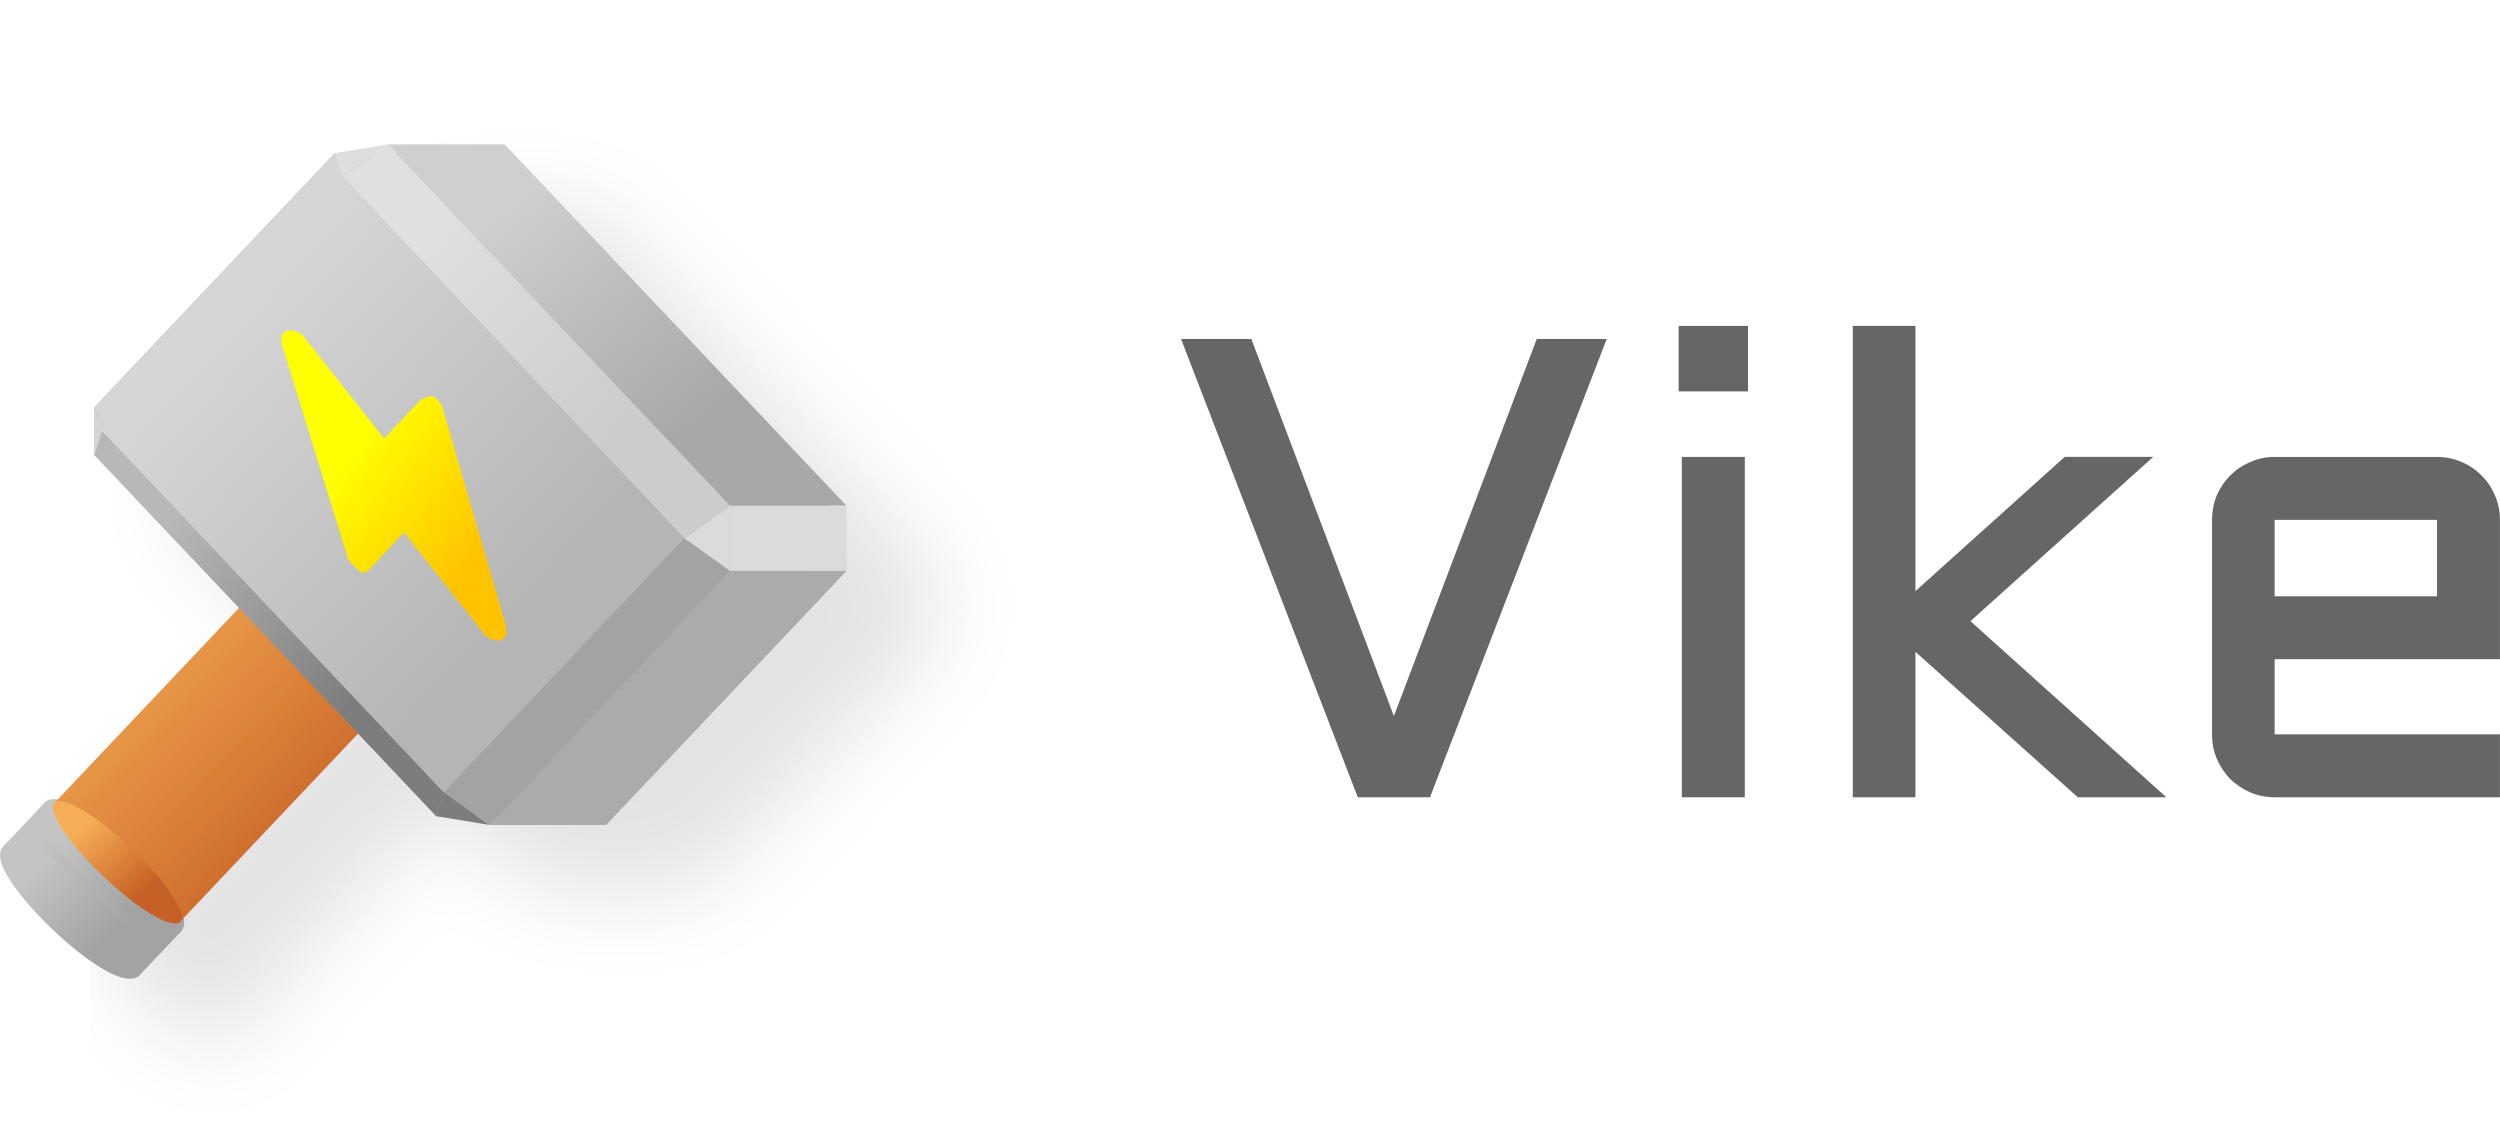
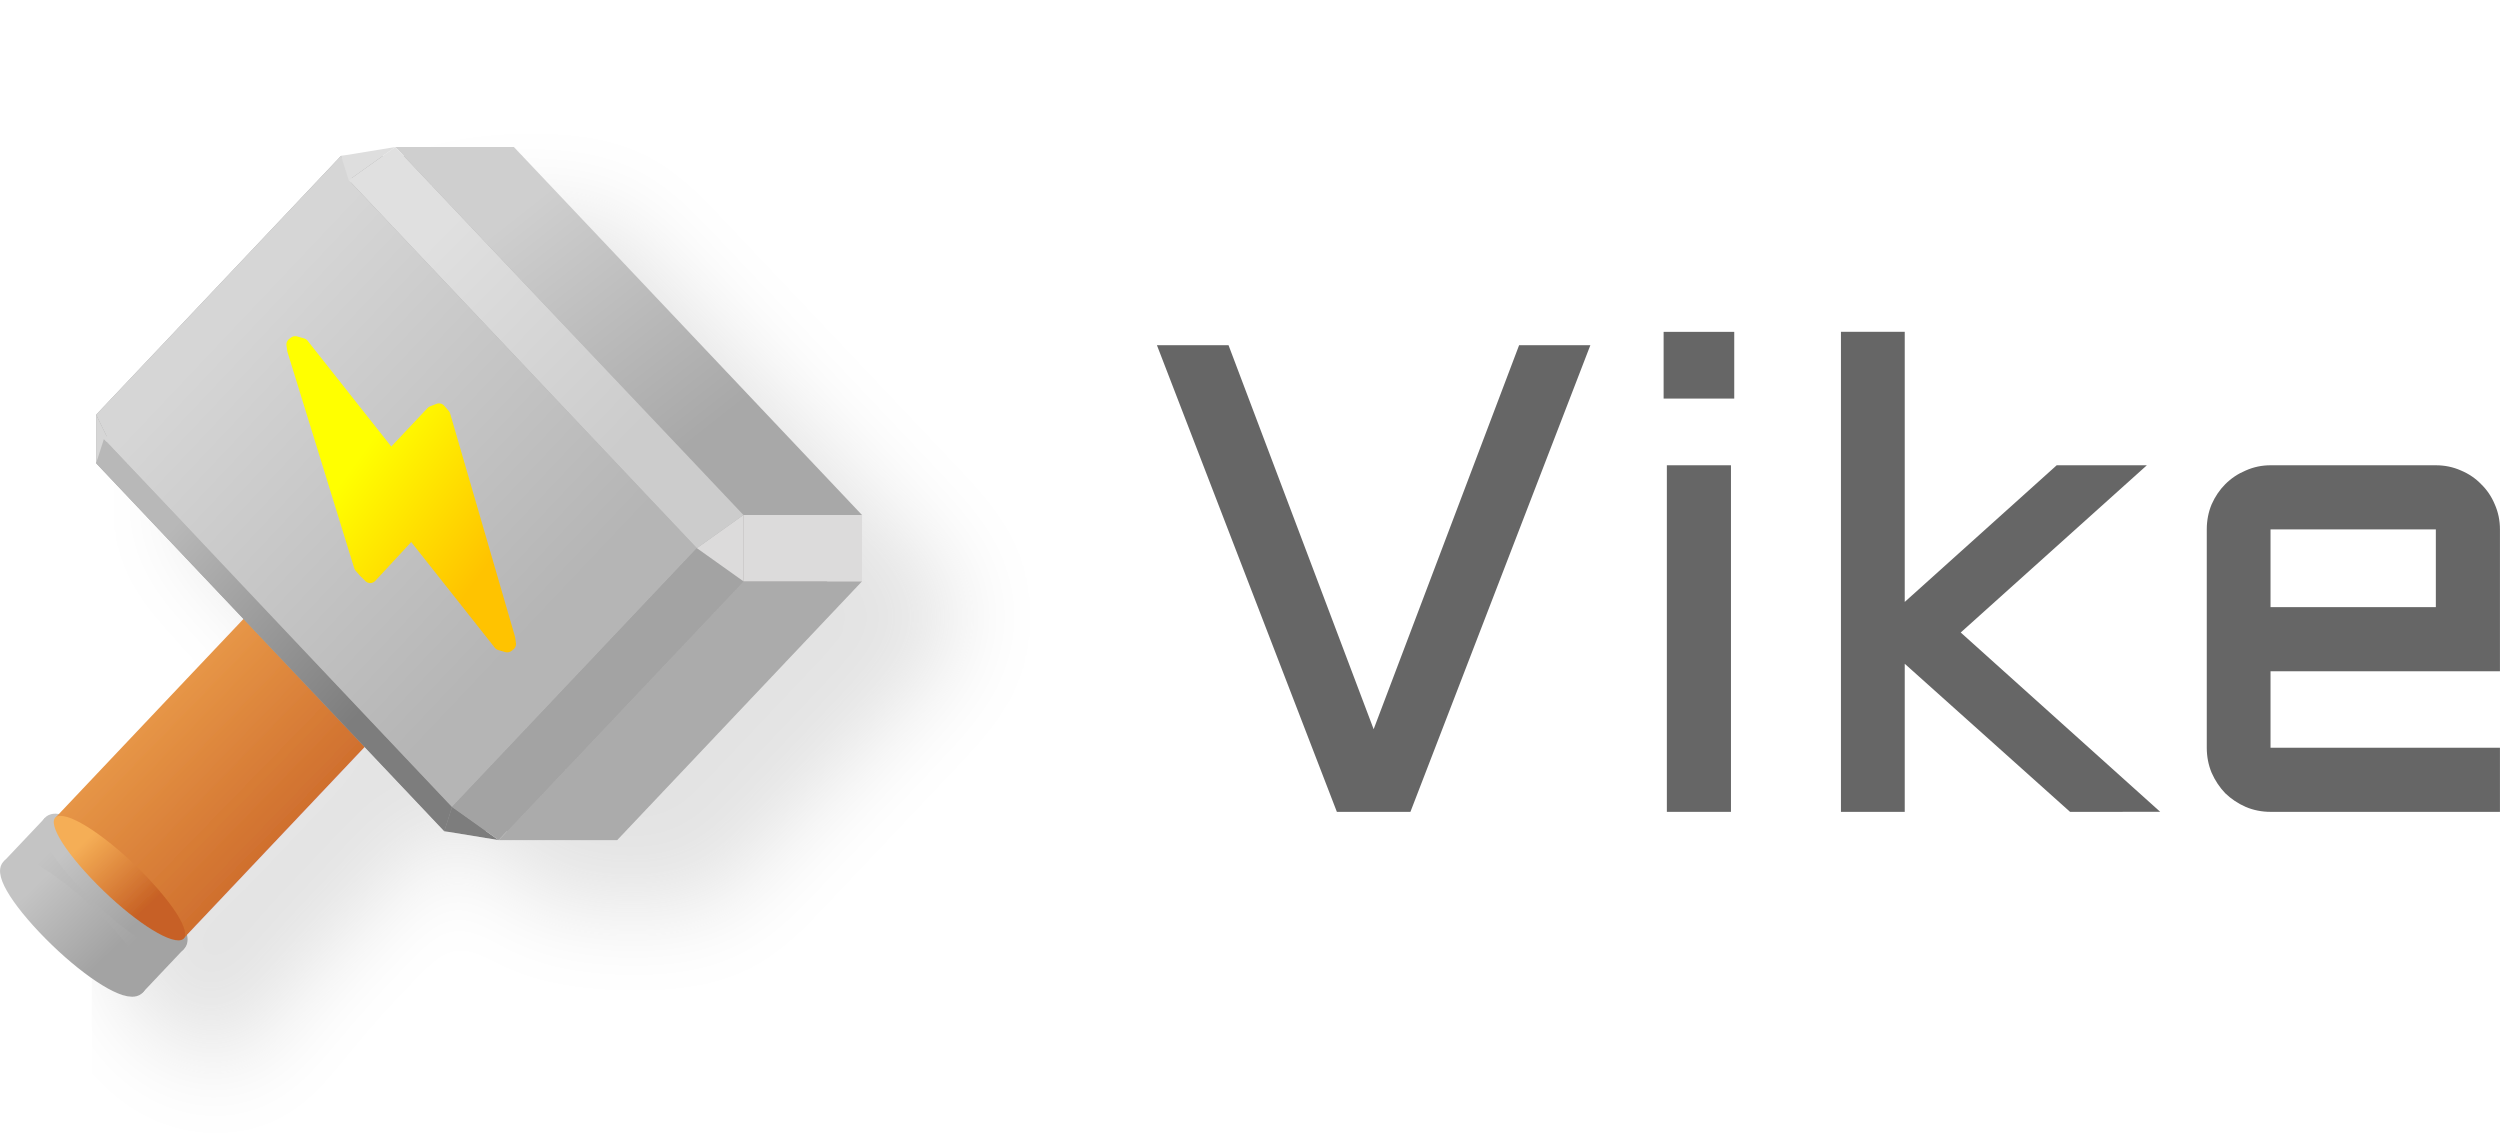
- <svg xmlns="http://www.w3.org/2000/svg" xmlns:xlink="http://www.w3.org/1999/xlink" class="hammer" width="111.29" height="50" version="1.1" viewBox="-50 -50 111.29 50">
+ <svg xmlns="http://www.w3.org/2000/svg" xmlns:xlink="http://www.w3.org/1999/xlink" class="hammer" width="109.29" height="50" version="1.1" viewBox="-50 -50 109.29 50">
  <defs>
    <filter id="shadow" width="300%" height="300%" x="-1" y="-1">
      <feDropShadow dx="4" dy="3" flood-color="#e3e3e3" flood-opacity="1" stdDeviation="2" />
    </filter>
    <linearGradient id="gradient-dynamic-14" x1="2.689" x2="20.805" y1="-25.244" y2="-7.128" gradientTransform="scale(1.1262 .88795)" gradientUnits="userSpaceOnUse">
      <stop stop-color="#cfcfcf" offset=".22" />
      <stop stop-color="#a8a8a8" offset=".72" />
    </linearGradient>
    <linearGradient id="gradient-dynamic-15" x1="-9.984" x2="16.668" y1="-20.393" y2="6.259" gradientTransform="scale(.97266 1.0281)" gradientUnits="userSpaceOnUse">
      <stop stop-color="#d6d6d6" offset=".22" />
      <stop stop-color="#b5b5b5" offset=".72" />
    </linearGradient>
    <linearGradient id="gradient-dynamic-16" x1="-2.034" x2="9.745" y1="-12.055" y2="-.275" gradientTransform="scale(.85209 1.1736)" gradientUnits="userSpaceOnUse">
      <stop stop-color="#ff0" offset=".35" />
      <stop stop-color="#ffc300" offset=".8" />
    </linearGradient>
    <linearGradient id="gradient-dynamic-17" x1="1.001" x2="18.396" y1="-22.234" y2="-4.84" gradientTransform="scale(.99193 1.0081)" gradientUnits="userSpaceOnUse">
      <stop stop-color="#e0e0e0" offset=".22" />
      <stop stop-color="#ccc" offset=".72" />
    </linearGradient>
    <linearGradient id="gradient-dynamic-18" x1="-10.551" x2="5.782" y1="-9.194" y2="7.139" gradientTransform="scale(.95257 1.0498)" gradientUnits="userSpaceOnUse">
      <stop stop-color="#b8b8b8" offset=".22" />
      <stop stop-color="#7d7d7d" offset=".72" />
    </linearGradient>
    <linearGradient id="gradient-dynamic-19" y2="1">
      <stop stop-color="#f5ae56" offset=".22" />
      <stop stop-color="#c76125" offset=".72" />
    </linearGradient>
    <linearGradient id="gradient-dynamic-20" y2="1">
      <stop stop-color="#c4c4c4" offset=".22" />
      <stop stop-color="#a3a3a3" offset=".72" />
    </linearGradient>
    <linearGradient id="linearGradient343" x1="-13.886" x2="-6.127" y1="7.007" y2="14.766" gradientTransform="scale(1.0146 .98565)" gradientUnits="userSpaceOnUse" xlink:href="#gradient-dynamic-20" />
    <linearGradient id="linearGradient345" x1="-13.911" x2="-7.666" y1="8.851" y2="15.096" gradientTransform="scale(1.0247 .9759)" gradientUnits="userSpaceOnUse" xlink:href="#gradient-dynamic-20" />
    <linearGradient id="linearGradient349" x1="-12.149" x2="-5.904" y1="6.893" y2="13.138" gradientTransform="scale(1.0246 .97601)" gradientUnits="userSpaceOnUse" xlink:href="#gradient-dynamic-20" />
    <linearGradient id="linearGradient353" x1="-11.994" x2="9.959" y1="-9.931" y2="12.023" gradientTransform="scale(.98611 1.0141)" gradientUnits="userSpaceOnUse" xlink:href="#gradient-dynamic-19" />
    <linearGradient id="linearGradient355" x1="-11.588" x2="-5.995" y1="7.01" y2="12.602" gradientTransform="scale(1.0273 .97347)" gradientUnits="userSpaceOnUse" xlink:href="#gradient-dynamic-19" />
    <linearGradient id="linearGradient357" x1="4.042" x2="9.635" y1="-10.423" y2="-4.83" gradientTransform="scale(1.0272 .97356)" gradientUnits="userSpaceOnUse" xlink:href="#gradient-dynamic-19" />
  </defs>
  <g transform="translate(-35.746 -21.158)" filter="url(#shadow)">
    <g stroke-linecap="round" stroke-linejoin="round">
      <path d="m-4.868-10.713 0.368 2.511 1.668-1.061z" fill="#7d7d7d" />
      <g fill="#a3a3a3">
        <path d="m5.836-22.026-10.704 11.313 2.036 1.45 10.703-11.314z" />
        <path d="m12.019 6.435-2.035 1.449-15.22-16.086 2.036-1.45z" />
        <path d="m23.091-4.49-10.704 11.314-15.219-16.087 10.703-11.314z" />
      </g>
      <path d="m5.836-22.026h2.743l-0.708 1.449z" fill="#dcdbdb" />
      <path d="m12.726 7.884h-2.007l1.49-1.06z" fill="#d6d6d6" />
      <path d="m7.843-22.026-0.518 1.06 15.588 16.476 0.517-1.061z" fill="#a3a3a3" />
    </g>
    <path d="m-9.249 9.776-1.806 1.909" stroke="url(#linearGradient343)" stroke-width="8.35" />
    <g stroke-linecap="round" stroke-linejoin="round">
      <path d="m-12.302 11.685c-1.449-1.531-2.03-2.722-1.329-2.722 0.702 0 2.374 1.191 3.823 2.722s2.03 2.722 1.329 2.722c-0.702 0-2.374-1.191-3.823-2.722" fill="url(#linearGradient345)" stroke="url(#linearGradient345)" stroke-width=".65" />
      <path d="m-10.496 9.776c1.449 1.531 3.121 2.722 3.823 2.722 0.701 0 0.12-1.191-1.329-2.722-1.448-1.532-3.121-2.723-3.822-2.723-0.702 0-0.121 1.191 1.328 2.723" fill="url(#linearGradient349)" stroke="url(#linearGradient349)" stroke-width=".65" />
      <path d="m23.43-3.429-10.704 11.313-0.517-1.06 10.704-11.314z" fill="#d6d6d6" />
      <path d="m-10.051-10.713h5.183v2.122h-5.183z" fill="#a3a3a3" />
      <path d="m-10.051-10.713h5.183l10.704-11.313h-5.183z" fill="#a3a3a3" />
    </g>
    <path d="m7.024-7.425-16.055 16.971" stroke="url(#linearGradient353)" stroke-width="7.7" />
    <g stroke-linecap="round" stroke-linejoin="round">
      <path d="m-10.278 9.546c-1.449-1.531-2.03-2.722-1.329-2.722 0.702 0 2.374 1.191 3.823 2.722s2.03 2.722 1.328 2.722c-0.701 0-2.374-1.191-3.822-2.722" fill="url(#linearGradient355)" />
      <path d="m5.777-7.425c1.449 1.532 3.121 2.723 3.823 2.723 0.701 0 0.12-1.191-1.329-2.723-1.448-1.531-3.121-2.722-3.822-2.722-0.702 0-0.121 1.191 1.328 2.722" fill="url(#linearGradient357)" />
      <path d="m10.352 7.495h-5.183l-15.22-16.086h5.183z" fill="#a3a3a3" />
      <path d="m0.653-22.026h7.926-5.183z" fill="#dcdbdb" />
      <path d="m12.726 7.884h-7.189 5.182z" fill="#a3a3a3" />
      <path d="m23.43-6.329h-5.183l-15.219-16.086h5.183z" fill="url(#gradient-dynamic-14)" />
      <path d="m12.726 7.884h-5.182l10.703-11.313h5.183z" fill="#ababab" />
      <path d="m-10.051-10.713v2.122l0.518-1.061z" fill="#d6d6d6" />
      <path d="m23.43-3.429h-5.183v-2.9h5.183z" fill="#dcdbdb" />
      <path d="m0.653-22.026-10.704 11.313 0.518 1.061 10.704-11.314z" fill="#d6d6d6" />
      <path d="m-9.711-9.652-0.34 1.061 15.22 16.086 0.339-1.06z" fill="url(#gradient-dynamic-18)" />
      <path d="m0.653-22.026 2.375-0.389-2.035 1.449z" fill="#dedede" />
      <path d="m7.544 7.884-2.375-0.389 0.339-1.06z" fill="#7d7d7d" />
      <path d="m0.993-20.966-10.704 11.314 15.219 16.087 10.704-11.314z" fill="url(#gradient-dynamic-15)" />
      <path d="m4.657-10.799-1.827 1.937-3.8-4.806-1e-3 1e-3 -0.069-0.091-0.309-0.089-0.084 0.063 0.034 0.247 2.917 9.447 0.198 0.227 0.215 0.21 1.81-1.954 3.801 4.805v-2e-3l0.069 0.092 0.309 0.089 0.084-0.063-0.034-0.247-2.834-9.748-0.198-0.227z" fill="url(#gradient-dynamic-16)" stroke="url(#gradient-dynamic-16)" stroke-width=".6" />
      <path d="m18.247-6.329-2.035 1.45-15.219-16.087 2.035-1.449z" fill="url(#gradient-dynamic-17)" />
      <path d="m18.247-3.429-10.703 11.313-2.036-1.449 10.704-11.314z" fill="#a3a3a3" />
      <path d="m18.247-3.429v-2.9l-2.035 1.45z" fill="#dcdbdb" />
    </g>
  </g>
-   <g transform="matrix(1.3765 0 0 1.3765 -56.889 -108.78)" fill="#666" stop-color="#000000" stroke-dashoffset="60.8" stroke-linecap="square" stroke-width=".726" style="paint-order:markers fill stroke" aria-label="Vike">
+   <g transform="matrix(1.3765 0 0 1.3765 -58.889 -108.78)" fill="#666" stop-color="#000000" stroke-dashoffset="60.8" stroke-linecap="square" stroke-width=".726" style="paint-order:markers fill stroke" aria-label="Vike">
    <path d="m48.915 68.486-5.715-14.821h2.274l4.609 12.196 4.62-12.196h2.263l-5.715 14.821z" />
    <path d="m61.431 57.479v11.007h-2.036v-11.007zm-2.139-4.237h2.243v2.119h-2.243z" />
    <path d="m72.2 68.486-5.25-4.703v4.703h-2.026v-15.245h2.026v8.578l4.827-4.341h2.863l-5.912 5.312 6.335 5.695z" />
    <path d="m85.853 64.021h-7.286v2.429h7.286v2.036h-7.286q-0.413 0-0.785-0.155-0.372-0.165-0.651-0.434-0.269-0.279-0.434-0.651-0.155-0.372-0.155-0.796v-6.935q0-0.424 0.155-0.796 0.165-0.372 0.434-0.641 0.279-0.279 0.651-0.434 0.372-0.165 0.785-0.165h5.25q0.424 0 0.796 0.165 0.372 0.155 0.641 0.434 0.279 0.269 0.434 0.641 0.165 0.372 0.165 0.796zm-7.286-4.506v2.47h5.25v-2.47z" />
  </g>
</svg>
